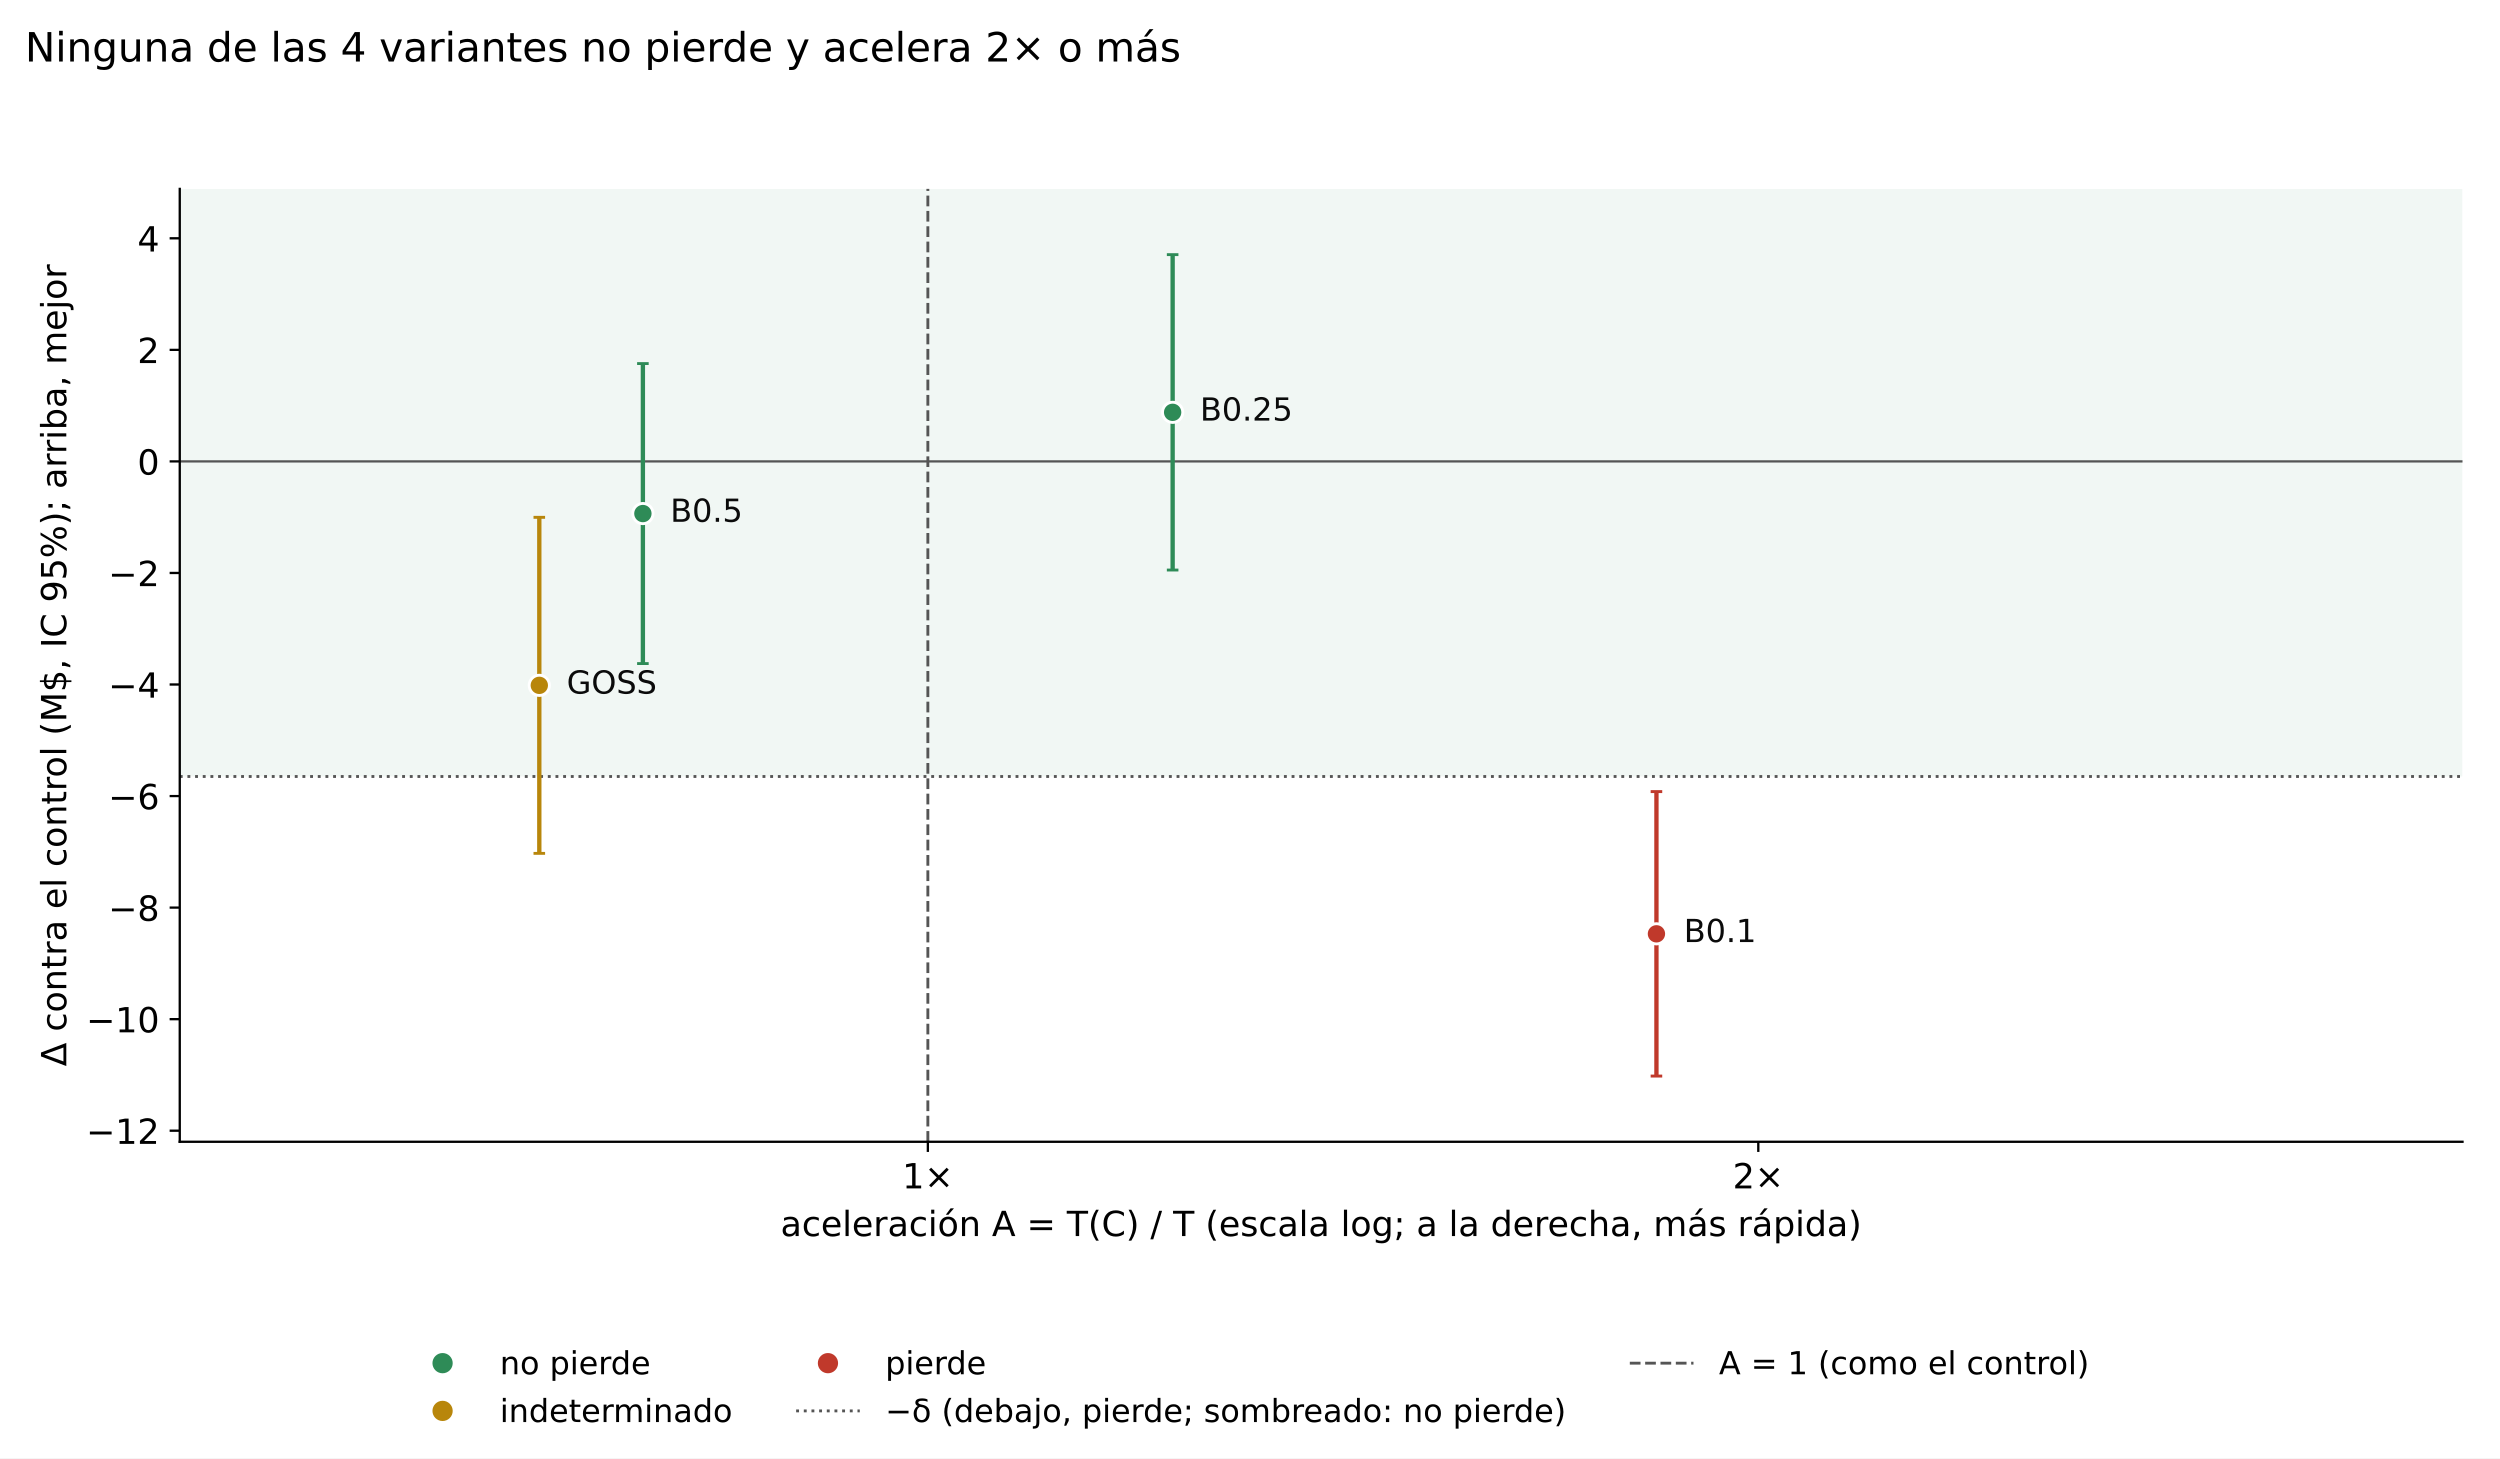
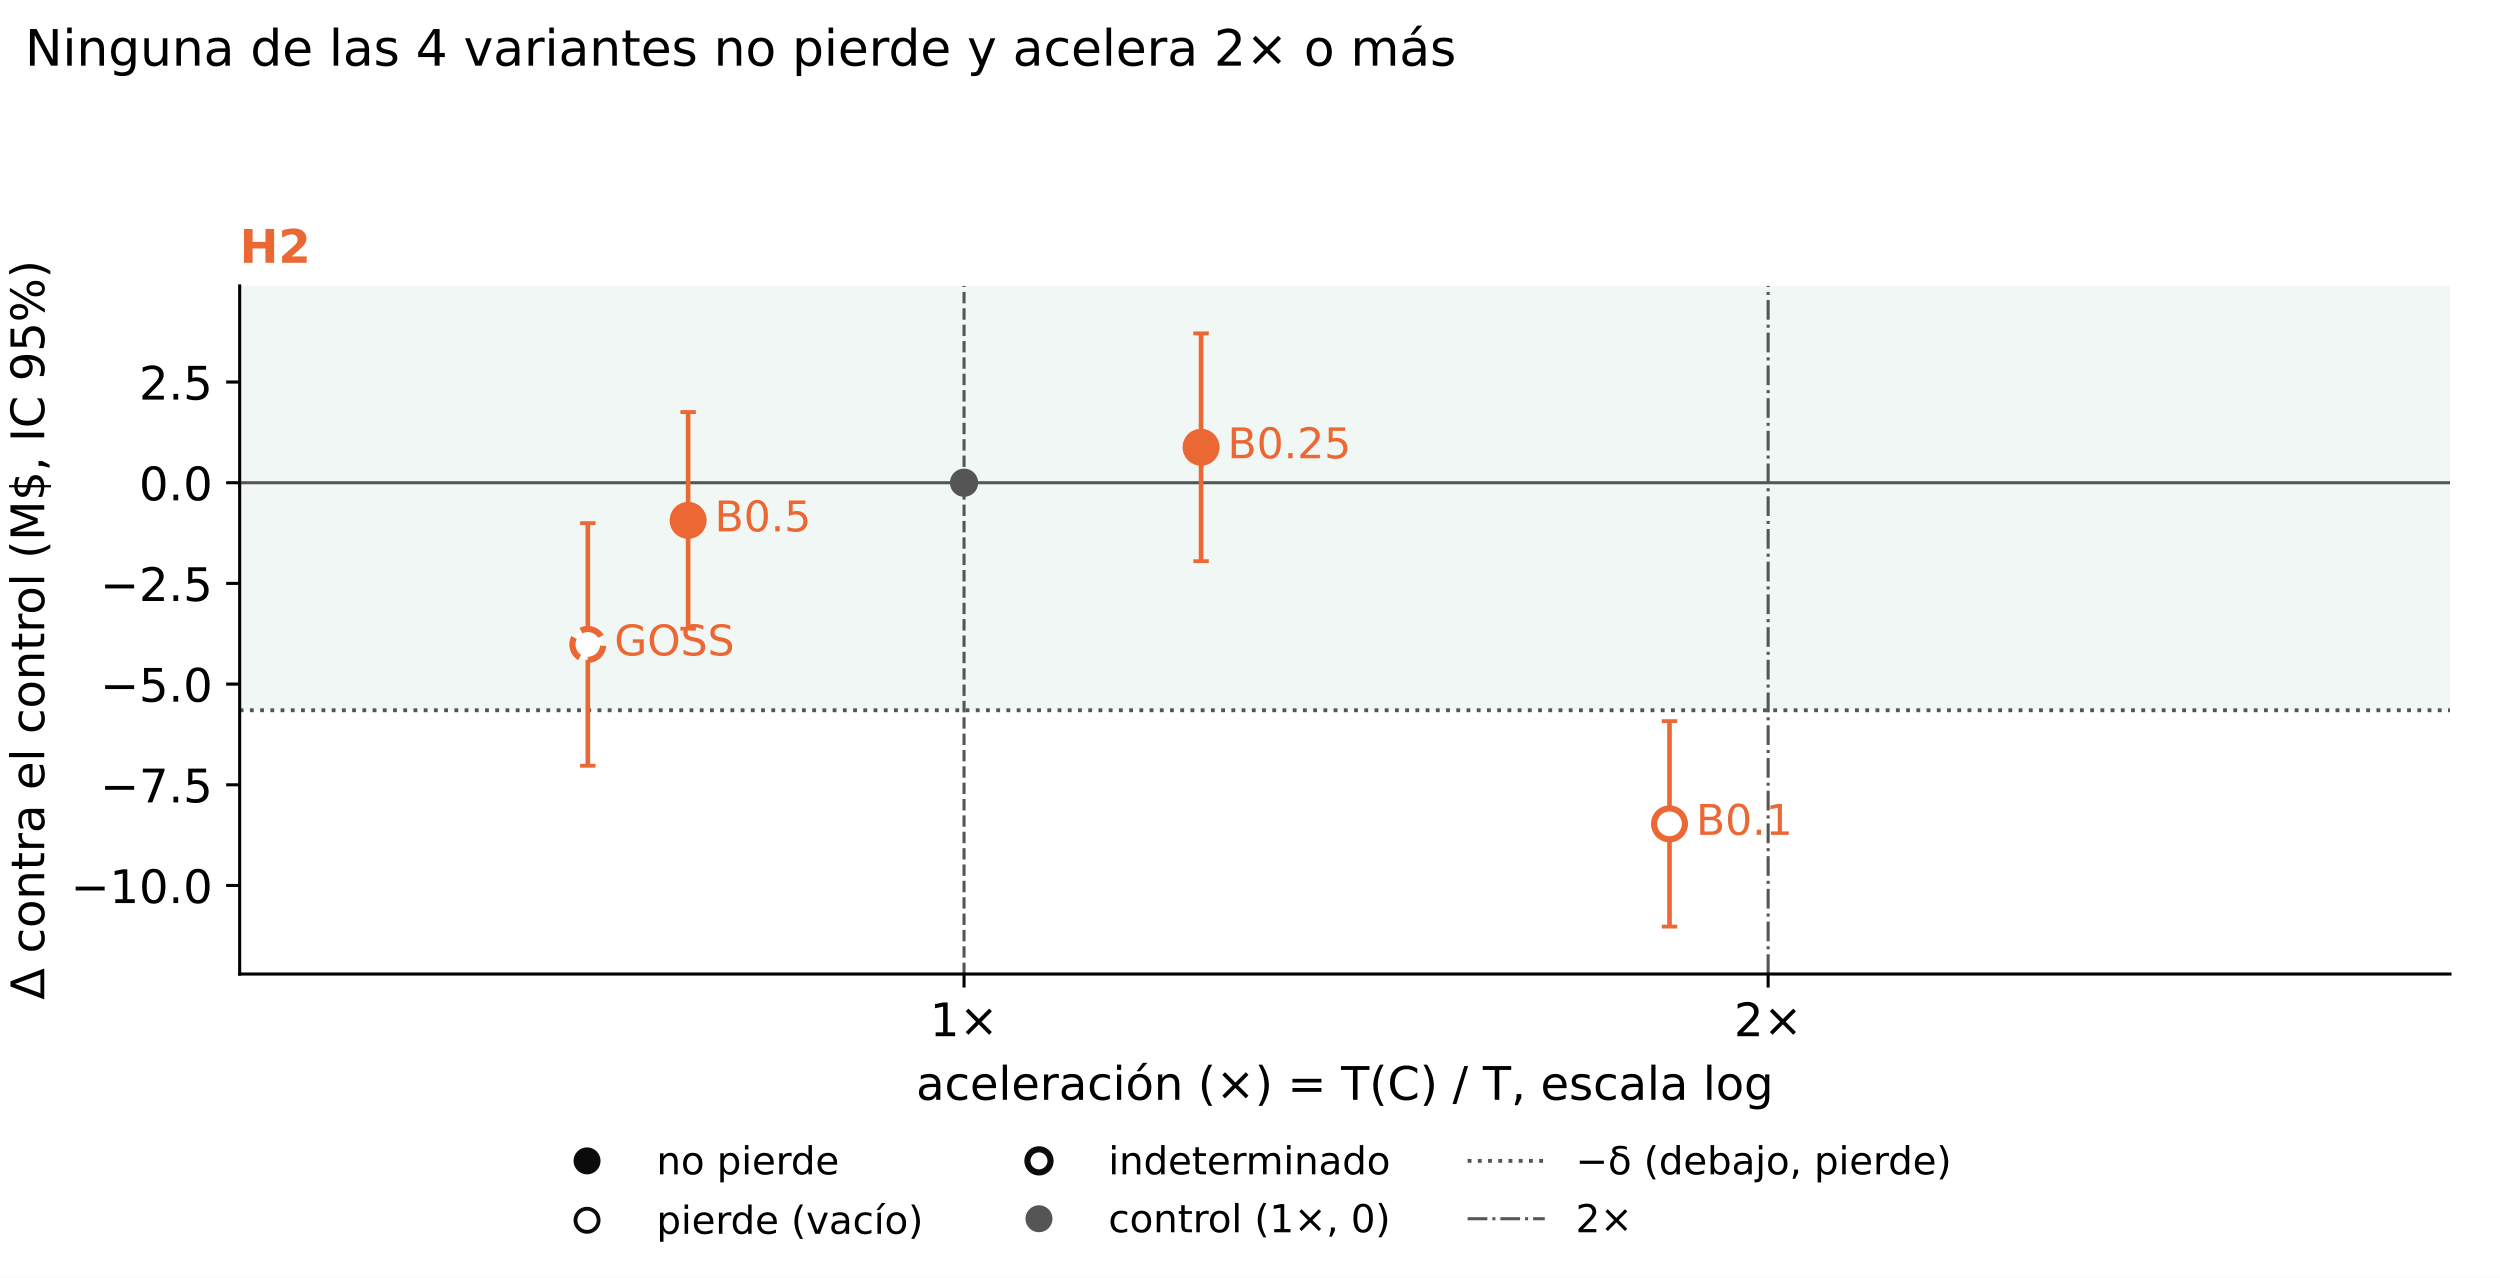
- <svg xmlns="http://www.w3.org/2000/svg" xmlns:xlink="http://www.w3.org/1999/xlink" width="864pt" height="504pt" viewBox="0 0 864 504" version="1.1">
+ <svg xmlns="http://www.w3.org/2000/svg" xmlns:xlink="http://www.w3.org/1999/xlink" width="648pt" height="331.2pt" viewBox="0 0 648 331.2" version="1.1">
  <defs>
    <style type="text/css">*{stroke-linejoin: round; stroke-linecap: butt}</style>
  </defs>
  <g id="figure_1">
    <g id="patch_1">
-       <path d="M 0 504  L 864 504  L 864 0  L 0 0  z " style="fill: #ffffff" />
+       <path d="M 0 331.2  L 648 331.2  L 648 0  L 0 0  z " style="fill: #ffffff" />
    </g>
    <g id="axes_1">
      <g id="patch_2">
-         <path d="M 62.123 394.597  L 851.04 394.597  L 851.04 65.283  L 62.123 65.283  z " style="fill: #ffffff" />
+         <path d="M 62.123 252.469  L 635.04 252.469  L 635.04 74.112  L 62.123 74.112  z " style="fill: #ffffff" />
      </g>
      <g id="patch_3">
-         <path d="M 62.123 268.364  L 851.04 268.364  L 851.04 65.283  L 62.123 65.283  z " clip-path="url(#p88b9d75d74)" style="fill: #2e8b57; opacity: 0.07" />
+         <path d="M 62.123 184.101  L 635.04 184.101  L 635.04 74.112  L 62.123 74.112  z " clip-path="url(#p1cb5c2d19a)" style="fill: #2e8b57; opacity: 0.07" />
      </g>
      <g id="matplotlib.axis_1">
        <g id="xtick_1">
          <g id="line2d_1">
            <defs>
              <path id="mc2c56ff025" d="M 0 0  L 0 3.5  " style="stroke: #000000; stroke-width: 0.8" />
            </defs>
            <g>
-               <use xlink:href="#mc2c56ff025" x="320.667" y="394.597" style="stroke: #000000; stroke-width: 0.8" />
+               <use xlink:href="#mc2c56ff025" x="249.879" y="252.469" style="stroke: #000000; stroke-width: 0.8" />
            </g>
          </g>
          <g id="text_1">
-             <text style="font-size: 12px; font-family: 'DejaVu Sans', 'Bitstream Vera Sans', 'Computer Modern Sans Serif', 'Lucida Grande', 'Verdana', 'Geneva', 'Lucid', 'Arial', 'Helvetica', 'Avant Garde', sans-serif; text-anchor: middle" x="320.667" y="410.714" transform="rotate(-0 320.6669 410.7144)">1×</text>
+             <text style="font-size: 12px; font-family: 'DejaVu Sans', 'Bitstream Vera Sans', 'Computer Modern Sans Serif', 'Lucida Grande', 'Verdana', 'Geneva', 'Lucid', 'Arial', 'Helvetica', 'Avant Garde', sans-serif; text-anchor: middle" x="249.879" y="268.586" transform="rotate(-0 249.8794 268.5864)">1×</text>
          </g>
        </g>
        <g id="xtick_2">
          <g id="line2d_2">
            <g>
-               <use xlink:href="#mc2c56ff025" x="607.666" y="394.597" style="stroke: #000000; stroke-width: 0.8" />
+               <use xlink:href="#mc2c56ff025" x="458.3" y="252.469" style="stroke: #000000; stroke-width: 0.8" />
            </g>
          </g>
          <g id="text_2">
-             <text style="font-size: 12px; font-family: 'DejaVu Sans', 'Bitstream Vera Sans', 'Computer Modern Sans Serif', 'Lucida Grande', 'Verdana', 'Geneva', 'Lucid', 'Arial', 'Helvetica', 'Avant Garde', sans-serif; text-anchor: middle" x="607.666" y="410.714" transform="rotate(-0 607.6658 410.7144)">2×</text>
+             <text style="font-size: 12px; font-family: 'DejaVu Sans', 'Bitstream Vera Sans', 'Computer Modern Sans Serif', 'Lucida Grande', 'Verdana', 'Geneva', 'Lucid', 'Arial', 'Helvetica', 'Avant Garde', sans-serif; text-anchor: middle" x="458.3" y="268.586" transform="rotate(-0 458.3 268.5864)">2×</text>
          </g>
        </g>
        <g id="text_3">
-           <text style="font-size: 12px; font-family: 'DejaVu Sans', 'Bitstream Vera Sans', 'Computer Modern Sans Serif', 'Lucida Grande', 'Verdana', 'Geneva', 'Lucid', 'Arial', 'Helvetica', 'Avant Garde', sans-serif; text-anchor: middle" x="456.581" y="427.195" transform="rotate(-0 456.5814 427.1953)">aceleración A = T(C) / T (escala log; a la derecha, más rápida)</text>
+           <text style="font-size: 12px; font-family: 'DejaVu Sans', 'Bitstream Vera Sans', 'Computer Modern Sans Serif', 'Lucida Grande', 'Verdana', 'Geneva', 'Lucid', 'Arial', 'Helvetica', 'Avant Garde', sans-serif; text-anchor: middle" x="348.581" y="285.067" transform="rotate(-0 348.5814 285.0673)">aceleración (×) = T(C) / T, escala log</text>
        </g>
      </g>
      <g id="matplotlib.axis_2">
        <g id="ytick_1">
          <g id="line2d_3">
            <defs>
              <path id="m306bc90975" d="M 0 0  L -3.5 0  " style="stroke: #000000; stroke-width: 0.8" />
            </defs>
            <g>
-               <use xlink:href="#m306bc90975" x="62.123" y="390.774" style="stroke: #000000; stroke-width: 0.8" />
+               <use xlink:href="#m306bc90975" x="62.123" y="229.519" style="stroke: #000000; stroke-width: 0.8" />
            </g>
          </g>
          <g id="text_4">
-             <text style="font-size: 12px; font-family: 'DejaVu Sans', 'Bitstream Vera Sans', 'Computer Modern Sans Serif', 'Lucida Grande', 'Verdana', 'Geneva', 'Lucid', 'Arial', 'Helvetica', 'Avant Garde', sans-serif; text-anchor: end" x="55.123" y="395.332" transform="rotate(-0 55.12281 395.3325)">−12</text>
+             <text style="font-size: 12px; font-family: 'DejaVu Sans', 'Bitstream Vera Sans', 'Computer Modern Sans Serif', 'Lucida Grande', 'Verdana', 'Geneva', 'Lucid', 'Arial', 'Helvetica', 'Avant Garde', sans-serif; text-anchor: end" x="55.123" y="234.077" transform="rotate(-0 55.12281 234.0774)">−10.0</text>
          </g>
        </g>
        <g id="ytick_2">
          <g id="line2d_4">
            <g>
-               <use xlink:href="#m306bc90975" x="62.123" y="352.222" style="stroke: #000000; stroke-width: 0.8" />
+               <use xlink:href="#m306bc90975" x="62.123" y="203.419" style="stroke: #000000; stroke-width: 0.8" />
            </g>
          </g>
          <g id="text_5">
-             <text style="font-size: 12px; font-family: 'DejaVu Sans', 'Bitstream Vera Sans', 'Computer Modern Sans Serif', 'Lucida Grande', 'Verdana', 'Geneva', 'Lucid', 'Arial', 'Helvetica', 'Avant Garde', sans-serif; text-anchor: end" x="55.123" y="356.781" transform="rotate(-0 55.12281 356.7807)">−10</text>
+             <text style="font-size: 12px; font-family: 'DejaVu Sans', 'Bitstream Vera Sans', 'Computer Modern Sans Serif', 'Lucida Grande', 'Verdana', 'Geneva', 'Lucid', 'Arial', 'Helvetica', 'Avant Garde', sans-serif; text-anchor: end" x="55.123" y="207.978" transform="rotate(-0 55.12281 207.9777)">−7.5</text>
          </g>
        </g>
        <g id="ytick_3">
          <g id="line2d_5">
            <g>
-               <use xlink:href="#m306bc90975" x="62.123" y="313.67" style="stroke: #000000; stroke-width: 0.8" />
+               <use xlink:href="#m306bc90975" x="62.123" y="177.319" style="stroke: #000000; stroke-width: 0.8" />
            </g>
          </g>
          <g id="text_6">
-             <text style="font-size: 12px; font-family: 'DejaVu Sans', 'Bitstream Vera Sans', 'Computer Modern Sans Serif', 'Lucida Grande', 'Verdana', 'Geneva', 'Lucid', 'Arial', 'Helvetica', 'Avant Garde', sans-serif; text-anchor: end" x="55.123" y="318.229" transform="rotate(-0 55.12281 318.2289)">−8</text>
+             <text style="font-size: 12px; font-family: 'DejaVu Sans', 'Bitstream Vera Sans', 'Computer Modern Sans Serif', 'Lucida Grande', 'Verdana', 'Geneva', 'Lucid', 'Arial', 'Helvetica', 'Avant Garde', sans-serif; text-anchor: end" x="55.123" y="181.878" transform="rotate(-0 55.12281 181.8781)">−5.0</text>
          </g>
        </g>
        <g id="ytick_4">
          <g id="line2d_6">
            <g>
-               <use xlink:href="#m306bc90975" x="62.123" y="275.119" style="stroke: #000000; stroke-width: 0.8" />
+               <use xlink:href="#m306bc90975" x="62.123" y="151.22" style="stroke: #000000; stroke-width: 0.8" />
            </g>
          </g>
          <g id="text_7">
-             <text style="font-size: 12px; font-family: 'DejaVu Sans', 'Bitstream Vera Sans', 'Computer Modern Sans Serif', 'Lucida Grande', 'Verdana', 'Geneva', 'Lucid', 'Arial', 'Helvetica', 'Avant Garde', sans-serif; text-anchor: end" x="55.123" y="279.677" transform="rotate(-0 55.12281 279.6771)">−6</text>
+             <text style="font-size: 12px; font-family: 'DejaVu Sans', 'Bitstream Vera Sans', 'Computer Modern Sans Serif', 'Lucida Grande', 'Verdana', 'Geneva', 'Lucid', 'Arial', 'Helvetica', 'Avant Garde', sans-serif; text-anchor: end" x="55.123" y="155.778" transform="rotate(-0 55.12281 155.7784)">−2.5</text>
          </g>
        </g>
        <g id="ytick_5">
          <g id="line2d_7">
            <g>
-               <use xlink:href="#m306bc90975" x="62.123" y="236.567" style="stroke: #000000; stroke-width: 0.8" />
+               <use xlink:href="#m306bc90975" x="62.123" y="125.12" style="stroke: #000000; stroke-width: 0.8" />
            </g>
          </g>
          <g id="text_8">
-             <text style="font-size: 12px; font-family: 'DejaVu Sans', 'Bitstream Vera Sans', 'Computer Modern Sans Serif', 'Lucida Grande', 'Verdana', 'Geneva', 'Lucid', 'Arial', 'Helvetica', 'Avant Garde', sans-serif; text-anchor: end" x="55.123" y="241.125" transform="rotate(-0 55.12281 241.1253)">−4</text>
+             <text style="font-size: 12px; font-family: 'DejaVu Sans', 'Bitstream Vera Sans', 'Computer Modern Sans Serif', 'Lucida Grande', 'Verdana', 'Geneva', 'Lucid', 'Arial', 'Helvetica', 'Avant Garde', sans-serif; text-anchor: end" x="55.123" y="129.679" transform="rotate(-0 55.12281 129.6788)">0.0</text>
          </g>
        </g>
        <g id="ytick_6">
          <g id="line2d_8">
            <g>
-               <use xlink:href="#m306bc90975" x="62.123" y="198.015" style="stroke: #000000; stroke-width: 0.8" />
+               <use xlink:href="#m306bc90975" x="62.123" y="99.021" style="stroke: #000000; stroke-width: 0.8" />
            </g>
          </g>
          <g id="text_9">
-             <text style="font-size: 12px; font-family: 'DejaVu Sans', 'Bitstream Vera Sans', 'Computer Modern Sans Serif', 'Lucida Grande', 'Verdana', 'Geneva', 'Lucid', 'Arial', 'Helvetica', 'Avant Garde', sans-serif; text-anchor: end" x="55.123" y="202.574" transform="rotate(-0 55.12281 202.5735)">−2</text>
-           </g>
-         </g>
-         <g id="ytick_7">
-           <g id="line2d_9">
-             <g>
-               <use xlink:href="#m306bc90975" x="62.123" y="159.463" style="stroke: #000000; stroke-width: 0.8" />
-             </g>
-           </g>
-           <g id="text_10">
-             <text style="font-size: 12px; font-family: 'DejaVu Sans', 'Bitstream Vera Sans', 'Computer Modern Sans Serif', 'Lucida Grande', 'Verdana', 'Geneva', 'Lucid', 'Arial', 'Helvetica', 'Avant Garde', sans-serif; text-anchor: end" x="55.123" y="164.022" transform="rotate(-0 55.12281 164.0218)">0</text>
-           </g>
-         </g>
-         <g id="ytick_8">
-           <g id="line2d_10">
-             <g>
-               <use xlink:href="#m306bc90975" x="62.123" y="120.911" style="stroke: #000000; stroke-width: 0.8" />
-             </g>
-           </g>
-           <g id="text_11">
-             <text style="font-size: 12px; font-family: 'DejaVu Sans', 'Bitstream Vera Sans', 'Computer Modern Sans Serif', 'Lucida Grande', 'Verdana', 'Geneva', 'Lucid', 'Arial', 'Helvetica', 'Avant Garde', sans-serif; text-anchor: end" x="55.123" y="125.47" transform="rotate(-0 55.12281 125.47)">2</text>
-           </g>
-         </g>
-         <g id="ytick_9">
-           <g id="line2d_11">
-             <g>
-               <use xlink:href="#m306bc90975" x="62.123" y="82.36" style="stroke: #000000; stroke-width: 0.8" />
-             </g>
-           </g>
-           <g id="text_12">
-             <text style="font-size: 12px; font-family: 'DejaVu Sans', 'Bitstream Vera Sans', 'Computer Modern Sans Serif', 'Lucida Grande', 'Verdana', 'Geneva', 'Lucid', 'Arial', 'Helvetica', 'Avant Garde', sans-serif; text-anchor: end" x="55.123" y="86.918" transform="rotate(-0 55.12281 86.91819)">4</text>
-           </g>
-         </g>
-         <g id="text_13">
-           <text style="font-size: 12px; font-family: 'DejaVu Sans', 'Bitstream Vera Sans', 'Computer Modern Sans Serif', 'Lucida Grande', 'Verdana', 'Geneva', 'Lucid', 'Arial', 'Helvetica', 'Avant Garde', sans-serif; text-anchor: middle" x="22.914" y="229.94" transform="rotate(-90 22.91437 229.9402)">Δ contra el control (M$, IC 95%); arriba, mejor</text>
-         </g>
+             <text style="font-size: 12px; font-family: 'DejaVu Sans', 'Bitstream Vera Sans', 'Computer Modern Sans Serif', 'Lucida Grande', 'Verdana', 'Geneva', 'Lucid', 'Arial', 'Helvetica', 'Avant Garde', sans-serif; text-anchor: end" x="55.123" y="103.579" transform="rotate(-0 55.12281 103.5792)">2.5</text>
+           </g>
+         </g>
+         <g id="text_10">
+           <text style="font-size: 12px; font-family: 'DejaVu Sans', 'Bitstream Vera Sans', 'Computer Modern Sans Serif', 'Lucida Grande', 'Verdana', 'Geneva', 'Lucid', 'Arial', 'Helvetica', 'Avant Garde', sans-serif; text-anchor: middle" x="11.466" y="163.291" transform="rotate(-90 11.46562 163.2907)">Δ contra el control (M$, IC 95%)</text>
+         </g>
+       </g>
+       <g id="line2d_9">
+         <path d="M 62.123 125.12  L 635.04 125.12  " clip-path="url(#p1cb5c2d19a)" style="fill: none; stroke: #555555; stroke-width: 0.8; stroke-linecap: square" />
+       </g>
+       <g id="line2d_10">
+         <path d="M 62.123 184.101  L 635.04 184.101  " clip-path="url(#p1cb5c2d19a)" style="fill: none; stroke-dasharray: 1,1.65; stroke-dashoffset: 0; stroke: #555555" />
+       </g>
+       <g id="line2d_11">
+         <path d="M 249.879 252.469  L 249.879 74.112  " clip-path="url(#p1cb5c2d19a)" style="fill: none; stroke-dasharray: 2.96,1.28; stroke-dashoffset: 0; stroke: #555555; stroke-width: 0.8" />
      </g>
      <g id="line2d_12">
-         <path d="M 62.123 159.463  L 851.04 159.463  " clip-path="url(#p88b9d75d74)" style="fill: none; stroke: #555555; stroke-width: 0.8; stroke-linecap: square" />
+         <path d="M 458.3 252.469  L 458.3 74.112  " clip-path="url(#p1cb5c2d19a)" style="fill: none; stroke-dasharray: 5.12,1.28,0.8,1.28; stroke-dashoffset: 0; stroke: #555555; stroke-width: 0.8" />
+       </g>
+       <g id="LineCollection_1">
+         <path d="M 432.737 240.169  L 432.737 186.923  " clip-path="url(#p1cb5c2d19a)" style="fill: none; stroke: #eb6834; stroke-width: 1.2" />
      </g>
      <g id="line2d_13">
-         <path d="M 62.123 268.364  L 851.04 268.364  " clip-path="url(#p88b9d75d74)" style="fill: none; stroke-dasharray: 1,1.65; stroke-dashoffset: 0; stroke: #555555" />
+         <defs>
+           <path id="mdf15de24ac" d="M 2 0  L -2 -0  " style="stroke: #eb6834" />
+         </defs>
+         <g clip-path="url(#p1cb5c2d19a)">
+           <use xlink:href="#mdf15de24ac" x="432.737" y="240.169" style="fill: #eb6834; stroke: #eb6834" />
+         </g>
      </g>
      <g id="line2d_14">
-         <path d="M 320.667 394.597  L 320.667 65.283  " clip-path="url(#p88b9d75d74)" style="fill: none; stroke-dasharray: 3.7,1.6; stroke-dashoffset: 0; stroke: #555555" />
+         <g clip-path="url(#p1cb5c2d19a)">
+           <use xlink:href="#mdf15de24ac" x="432.737" y="186.923" style="fill: #eb6834; stroke: #eb6834" />
+         </g>
+       </g>
+       <g id="LineCollection_2">
+         <path d="M 311.314 145.454  L 311.314 86.413  " clip-path="url(#p1cb5c2d19a)" style="fill: none; stroke: #eb6834; stroke-width: 1.2" />
+       </g>
+       <g id="line2d_15">
+         <g clip-path="url(#p1cb5c2d19a)">
+           <use xlink:href="#mdf15de24ac" x="311.314" y="145.454" style="fill: #eb6834; stroke: #eb6834" />
+         </g>
+       </g>
+       <g id="line2d_16">
+         <g clip-path="url(#p1cb5c2d19a)">
+           <use xlink:href="#mdf15de24ac" x="311.314" y="86.413" style="fill: #eb6834; stroke: #eb6834" />
+         </g>
+       </g>
+       <g id="LineCollection_3">
+         <path d="M 178.359 162.959  L 178.359 106.804  " clip-path="url(#p1cb5c2d19a)" style="fill: none; stroke: #eb6834; stroke-width: 1.2" />
+       </g>
+       <g id="line2d_17">
+         <g clip-path="url(#p1cb5c2d19a)">
+           <use xlink:href="#mdf15de24ac" x="178.359" y="162.959" style="fill: #eb6834; stroke: #eb6834" />
+         </g>
+       </g>
+       <g id="line2d_18">
+         <g clip-path="url(#p1cb5c2d19a)">
+           <use xlink:href="#mdf15de24ac" x="178.359" y="106.804" style="fill: #eb6834; stroke: #eb6834" />
+         </g>
+       </g>
+       <g id="LineCollection_4">
+         <path d="M 152.36 198.485  L 152.36 135.587  " clip-path="url(#p1cb5c2d19a)" style="fill: none; stroke: #eb6834; stroke-width: 1.2" />
+       </g>
+       <g id="line2d_19">
+         <g clip-path="url(#p1cb5c2d19a)">
+           <use xlink:href="#mdf15de24ac" x="152.36" y="198.485" style="fill: #eb6834; stroke: #eb6834" />
+         </g>
+       </g>
+       <g id="line2d_20">
+         <g clip-path="url(#p1cb5c2d19a)">
+           <use xlink:href="#mdf15de24ac" x="152.36" y="135.587" style="fill: #eb6834; stroke: #eb6834" />
+         </g>
      </g>
      <g id="patch_4">
-         <path d="M 62.123 394.597  L 62.123 65.283  " style="fill: none; stroke: #000000; stroke-width: 0.8; stroke-linejoin: miter; stroke-linecap: square" />
+         <path d="M 62.123 252.469  L 62.123 74.112  " style="fill: none; stroke: #000000; stroke-width: 0.8; stroke-linejoin: miter; stroke-linecap: square" />
      </g>
      <g id="patch_5">
-         <path d="M 62.123 394.597  L 851.04 394.597  " style="fill: none; stroke: #000000; stroke-width: 0.8; stroke-linejoin: miter; stroke-linecap: square" />
-       </g>
-       <g id="LineCollection_1">
-         <path d="M 572.465 371.886  L 572.465 273.574  " clip-path="url(#p88b9d75d74)" style="fill: none; stroke: #c0392b; stroke-width: 1.5" />
-       </g>
-       <g id="line2d_15">
-         <defs>
-           <path id="m8e145a6fdb" d="M 2 0  L -2 -0  " style="stroke: #c0392b" />
-         </defs>
-         <g clip-path="url(#p88b9d75d74)">
-           <use xlink:href="#m8e145a6fdb" x="572.465" y="371.886" style="fill: #c0392b; stroke: #c0392b" />
-         </g>
-       </g>
-       <g id="line2d_16">
-         <g clip-path="url(#p88b9d75d74)">
-           <use xlink:href="#m8e145a6fdb" x="572.465" y="273.574" style="fill: #c0392b; stroke: #c0392b" />
-         </g>
-       </g>
-       <g id="LineCollection_2">
-         <path d="M 405.263 197.006  L 405.263 87.995  " clip-path="url(#p88b9d75d74)" style="fill: none; stroke: #2e8b57; stroke-width: 1.5" />
-       </g>
-       <g id="line2d_17">
-         <defs>
-           <path id="m7a368709bd" d="M 2 0  L -2 -0  " style="stroke: #2e8b57" />
-         </defs>
-         <g clip-path="url(#p88b9d75d74)">
-           <use xlink:href="#m7a368709bd" x="405.263" y="197.006" style="fill: #2e8b57; stroke: #2e8b57" />
-         </g>
-       </g>
-       <g id="line2d_18">
-         <g clip-path="url(#p88b9d75d74)">
-           <use xlink:href="#m7a368709bd" x="405.263" y="87.995" style="fill: #2e8b57; stroke: #2e8b57" />
-         </g>
-       </g>
-       <g id="LineCollection_3">
-         <path d="M 222.182 229.329  L 222.182 125.644  " clip-path="url(#p88b9d75d74)" style="fill: none; stroke: #2e8b57; stroke-width: 1.5" />
-       </g>
-       <g id="line2d_19">
-         <g clip-path="url(#p88b9d75d74)">
-           <use xlink:href="#m7a368709bd" x="222.182" y="229.329" style="fill: #2e8b57; stroke: #2e8b57" />
-         </g>
-       </g>
-       <g id="line2d_20">
-         <g clip-path="url(#p88b9d75d74)">
-           <use xlink:href="#m7a368709bd" x="222.182" y="125.644" style="fill: #2e8b57; stroke: #2e8b57" />
-         </g>
-       </g>
-       <g id="LineCollection_4">
-         <path d="M 186.382 294.923  L 186.382 178.789  " clip-path="url(#p88b9d75d74)" style="fill: none; stroke: #b8860b; stroke-width: 1.5" />
-       </g>
-       <g id="line2d_21">
-         <defs>
-           <path id="mc266c932a7" d="M 2 0  L -2 -0  " style="stroke: #b8860b" />
-         </defs>
-         <g clip-path="url(#p88b9d75d74)">
-           <use xlink:href="#mc266c932a7" x="186.382" y="294.923" style="fill: #b8860b; stroke: #b8860b" />
-         </g>
-       </g>
-       <g id="line2d_22">
-         <g clip-path="url(#p88b9d75d74)">
-           <use xlink:href="#mc266c932a7" x="186.382" y="178.789" style="fill: #b8860b; stroke: #b8860b" />
-         </g>
+         <path d="M 62.123 252.469  L 635.04 252.469  " style="fill: none; stroke: #000000; stroke-width: 0.8; stroke-linejoin: miter; stroke-linecap: square" />
+       </g>
+       <g id="PathCollection_1">
+         <defs>
+           <path id="m2eedf08819" d="M 0 3.162  C 0.839 3.162 1.643 2.829 2.236 2.236  C 2.829 1.643 3.162 0.839 3.162 0  C 3.162 -0.839 2.829 -1.643 2.236 -2.236  C 1.643 -2.829 0.839 -3.162 0 -3.162  C -0.839 -3.162 -1.643 -2.829 -2.236 -2.236  C -2.829 -1.643 -3.162 -0.839 -3.162 0  C -3.162 0.839 -2.829 1.643 -2.236 2.236  C -1.643 2.829 -0.839 3.162 0 3.162  z " style="stroke: #555555" />
+         </defs>
+         <g clip-path="url(#p1cb5c2d19a)">
+           <use xlink:href="#m2eedf08819" x="249.879" y="125.12" style="fill: #555555; stroke: #555555" />
+         </g>
+       </g>
+       <g id="PathCollection_2">
+         <defs>
+           <path id="m6da2d9c48b" d="M 0 4  C 1.061 4 2.078 3.579 2.828 2.828  C 3.579 2.078 4 1.061 4 0  C 4 -1.061 3.579 -2.078 2.828 -2.828  C 2.078 -3.579 1.061 -4 0 -4  C -1.061 -4 -2.078 -3.579 -2.828 -2.828  C -3.579 -2.078 -4 -1.061 -4 0  C -4 1.061 -3.579 2.078 -2.828 2.828  C -2.078 3.579 -1.061 4 0 4  z " style="stroke: #eb6834; stroke-width: 1.6" />
+         </defs>
+         <g clip-path="url(#p1cb5c2d19a)">
+           <use xlink:href="#m6da2d9c48b" x="432.737" y="213.546" style="fill: #ffffff; stroke: #eb6834; stroke-width: 1.6" />
+         </g>
+       </g>
+       <g id="PathCollection_3">
+         <defs>
+           <path id="mf4ef28741a" d="M 0 4  C 1.061 4 2.078 3.579 2.828 2.828  C 3.579 2.078 4 1.061 4 0  C 4 -1.061 3.579 -2.078 2.828 -2.828  C 2.078 -3.579 1.061 -4 0 -4  C -1.061 -4 -2.078 -3.579 -2.828 -2.828  C -3.579 -2.078 -4 -1.061 -4 0  C -4 1.061 -3.579 2.078 -2.828 2.828  C -2.078 3.579 -1.061 4 0 4  z " style="stroke: #eb6834; stroke-width: 1.6" />
+         </defs>
+         <g clip-path="url(#p1cb5c2d19a)">
+           <use xlink:href="#mf4ef28741a" x="311.314" y="115.933" style="fill: #eb6834; stroke: #eb6834; stroke-width: 1.6" />
+         </g>
+       </g>
+       <g id="PathCollection_4">
+         <g clip-path="url(#p1cb5c2d19a)">
+           <use xlink:href="#mf4ef28741a" x="178.359" y="134.881" style="fill: #eb6834; stroke: #eb6834; stroke-width: 1.6" />
+         </g>
+       </g>
+       <g id="PathCollection_5">
+         <path d="M 152.36 171.036  C 153.421 171.036 154.439 170.615 155.189 169.865  C 155.939 169.115 156.36 168.097 156.36 167.036  C 156.36 165.975 155.939 164.958 155.189 164.208  C 154.439 163.458 153.421 163.036 152.36 163.036  C 151.3 163.036 150.282 163.458 149.532 164.208  C 148.782 164.958 148.36 165.975 148.36 167.036  C 148.36 168.097 148.782 169.115 149.532 169.865  C 150.282 170.615 151.3 171.036 152.36 171.036  z " clip-path="url(#p1cb5c2d19a)" style="fill: #ffffff; stroke-dasharray: 5.92,2.56; stroke-dashoffset: 0; stroke: #eb6834; stroke-width: 1.6" />
+       </g>
+       <g id="text_11">
+         <text style="font-size: 11px; font-family: 'DejaVu Sans', 'Bitstream Vera Sans', 'Computer Modern Sans Serif', 'Lucida Grande', 'Verdana', 'Geneva', 'Lucid', 'Arial', 'Helvetica', 'Avant Garde', sans-serif; text-anchor: start; fill: #eb6834" x="439.612" y="216.403" transform="rotate(-0 439.6121 216.4032)">B0.1</text>
+       </g>
+       <g id="text_12">
+         <text style="font-size: 11px; font-family: 'DejaVu Sans', 'Bitstream Vera Sans', 'Computer Modern Sans Serif', 'Lucida Grande', 'Verdana', 'Geneva', 'Lucid', 'Arial', 'Helvetica', 'Avant Garde', sans-serif; text-anchor: start; fill: #eb6834" x="318.189" y="118.791" transform="rotate(-0 318.1887 118.7906)">B0.25</text>
+       </g>
+       <g id="text_13">
+         <text style="font-size: 11px; font-family: 'DejaVu Sans', 'Bitstream Vera Sans', 'Computer Modern Sans Serif', 'Lucida Grande', 'Verdana', 'Geneva', 'Lucid', 'Arial', 'Helvetica', 'Avant Garde', sans-serif; text-anchor: start; fill: #eb6834" x="185.234" y="137.739" transform="rotate(-0 185.234 137.7389)">B0.5</text>
      </g>
      <g id="text_14">
-         <text style="font-size: 11px; font-family: 'DejaVu Sans', 'Bitstream Vera Sans', 'Computer Modern Sans Serif', 'Lucida Grande', 'Verdana', 'Geneva', 'Lucid', 'Arial', 'Helvetica', 'Avant Garde', sans-serif; text-anchor: start; fill: #0b0b0b" x="581.932" y="325.587" transform="rotate(-0 581.9323 325.5874)">B0.1</text>
+         <text style="font-size: 11px; font-family: 'DejaVu Sans', 'Bitstream Vera Sans', 'Computer Modern Sans Serif', 'Lucida Grande', 'Verdana', 'Geneva', 'Lucid', 'Arial', 'Helvetica', 'Avant Garde', sans-serif; text-anchor: start; fill: #eb6834" x="159.235" y="169.894" transform="rotate(-0 159.2355 169.8937)">GOSS</text>
      </g>
      <g id="text_15">
-         <text style="font-size: 11px; font-family: 'DejaVu Sans', 'Bitstream Vera Sans', 'Computer Modern Sans Serif', 'Lucida Grande', 'Verdana', 'Geneva', 'Lucid', 'Arial', 'Helvetica', 'Avant Garde', sans-serif; text-anchor: start; fill: #0b0b0b" x="414.73" y="145.358" transform="rotate(-0 414.7301 145.3578)">B0.25</text>
-       </g>
-       <g id="text_16">
-         <text style="font-size: 11px; font-family: 'DejaVu Sans', 'Bitstream Vera Sans', 'Computer Modern Sans Serif', 'Lucida Grande', 'Verdana', 'Geneva', 'Lucid', 'Arial', 'Helvetica', 'Avant Garde', sans-serif; text-anchor: start; fill: #0b0b0b" x="231.649" y="180.344" transform="rotate(-0 231.6491 180.3435)">B0.5</text>
-       </g>
-       <g id="text_17">
-         <text style="font-size: 11px; font-family: 'DejaVu Sans', 'Bitstream Vera Sans', 'Computer Modern Sans Serif', 'Lucida Grande', 'Verdana', 'Geneva', 'Lucid', 'Arial', 'Helvetica', 'Avant Garde', sans-serif; text-anchor: start; fill: #0b0b0b" x="195.849" y="239.713" transform="rotate(-0 195.8487 239.7133)">GOSS</text>
-       </g>
-       <g id="line2d_23">
-         <defs>
-           <path id="m352bb2ca74" d="M 0 3.5  C 0.928 3.5 1.819 3.131 2.475 2.475  C 3.131 1.819 3.5 0.928 3.5 0  C 3.5 -0.928 3.131 -1.819 2.475 -2.475  C 1.819 -3.131 0.928 -3.5 0 -3.5  C -0.928 -3.5 -1.819 -3.131 -2.475 -2.475  C -3.131 -1.819 -3.5 -0.928 -3.5 0  C -3.5 0.928 -3.131 1.819 -2.475 2.475  C -1.819 3.131 -0.928 3.5 0 3.5  z " style="stroke: #ffffff" />
-         </defs>
-         <g clip-path="url(#p88b9d75d74)">
-           <use xlink:href="#m352bb2ca74" x="572.465" y="322.73" style="fill: #c0392b; stroke: #ffffff" />
-         </g>
-       </g>
-       <g id="line2d_24">
-         <defs>
-           <path id="mdc1c503150" d="M 0 3.5  C 0.928 3.5 1.819 3.131 2.475 2.475  C 3.131 1.819 3.5 0.928 3.5 0  C 3.5 -0.928 3.131 -1.819 2.475 -2.475  C 1.819 -3.131 0.928 -3.5 0 -3.5  C -0.928 -3.5 -1.819 -3.131 -2.475 -2.475  C -3.131 -1.819 -3.5 -0.928 -3.5 0  C -3.5 0.928 -3.131 1.819 -2.475 2.475  C -1.819 3.131 -0.928 3.5 0 3.5  z " style="stroke: #ffffff" />
-         </defs>
-         <g clip-path="url(#p88b9d75d74)">
-           <use xlink:href="#mdc1c503150" x="405.263" y="142.5" style="fill: #2e8b57; stroke: #ffffff" />
-         </g>
-       </g>
-       <g id="line2d_25">
-         <g clip-path="url(#p88b9d75d74)">
-           <use xlink:href="#mdc1c503150" x="222.182" y="177.486" style="fill: #2e8b57; stroke: #ffffff" />
-         </g>
-       </g>
-       <g id="line2d_26">
-         <defs>
-           <path id="mf62ea5d692" d="M 0 3.5  C 0.928 3.5 1.819 3.131 2.475 2.475  C 3.131 1.819 3.5 0.928 3.5 0  C 3.5 -0.928 3.131 -1.819 2.475 -2.475  C 1.819 -3.131 0.928 -3.5 0 -3.5  C -0.928 -3.5 -1.819 -3.131 -2.475 -2.475  C -3.131 -1.819 -3.5 -0.928 -3.5 0  C -3.5 0.928 -3.131 1.819 -2.475 2.475  C -1.819 3.131 -0.928 3.5 0 3.5  z " style="stroke: #ffffff" />
-         </defs>
-         <g clip-path="url(#p88b9d75d74)">
-           <use xlink:href="#mf62ea5d692" x="186.382" y="236.856" style="fill: #b8860b; stroke: #ffffff" />
-         </g>
+         <text style="font-weight: 700; font-size: 12px; font-family: 'DejaVu Sans', 'Bitstream Vera Sans', 'Computer Modern Sans Serif', 'Lucida Grande', 'Verdana', 'Geneva', 'Lucid', 'Arial', 'Helvetica', 'Avant Garde', sans-serif; text-anchor: start; fill: #eb6834" x="62.123" y="68.112" transform="rotate(-0 62.12281 68.11223)">H2</text>
      </g>
    </g>
-     <g id="text_18">
-       <text style="font-size: 14px; font-family: 'DejaVu Sans', 'Bitstream Vera Sans', 'Computer Modern Sans Serif', 'Lucida Grande', 'Verdana', 'Geneva', 'Lucid', 'Arial', 'Helvetica', 'Avant Garde', sans-serif; text-anchor: start" x="8.64" y="21.278" transform="rotate(-0 8.64 21.27781)">Ninguna de las 4 variantes no pierde y acelera 2× o más</text>
+     <g id="text_16">
+       <text style="font-size: 13px; font-family: 'DejaVu Sans', 'Bitstream Vera Sans', 'Computer Modern Sans Serif', 'Lucida Grande', 'Verdana', 'Geneva', 'Lucid', 'Arial', 'Helvetica', 'Avant Garde', sans-serif; text-anchor: start" x="6.48" y="17.022" transform="rotate(-0 6.48 17.02197)">Ninguna de las 4 variantes no pierde y acelera 2× o más</text>
    </g>
    <g id="legend_1">
-       <g id="line2d_27">
-         <defs>
-           <path id="m682575d9b2" d="M 0 3  C 0.796 3 1.559 2.684 2.121 2.121  C 2.684 1.559 3 0.796 3 0  C 3 -0.796 2.684 -1.559 2.121 -2.121  C 1.559 -2.684 0.796 -3 0 -3  C -0.796 -3 -1.559 -2.684 -2.121 -2.121  C -2.684 -1.559 -3 -0.796 -3 0  C -3 0.796 -2.684 1.559 -2.121 2.121  C -1.559 2.684 -0.796 3 0 3  z " style="stroke: #2e8b57" />
+       <g id="line2d_21">
+         <defs>
+           <path id="md4cddb9764" d="M 0 3  C 0.796 3 1.559 2.684 2.121 2.121  C 2.684 1.559 3 0.796 3 0  C 3 -0.796 2.684 -1.559 2.121 -2.121  C 1.559 -2.684 0.796 -3 0 -3  C -0.796 -3 -1.559 -2.684 -2.121 -2.121  C -2.684 -1.559 -3 -0.796 -3 0  C -3 0.796 -2.684 1.559 -2.121 2.121  C -1.559 2.684 -0.796 3 0 3  z " style="stroke: #0b0b0b" />
        </defs>
        <g>
-           <use xlink:href="#m682575d9b2" x="152.955" y="471.107" style="fill: #2e8b57; stroke: #2e8b57" />
+           <use xlink:href="#md4cddb9764" x="152.163" y="300.897" style="fill: #0b0b0b; stroke: #0b0b0b" />
+         </g>
+       </g>
+       <g id="text_17">
+         <text style="font-size: 10px; font-family: 'DejaVu Sans', 'Bitstream Vera Sans', 'Computer Modern Sans Serif', 'Lucida Grande', 'Verdana', 'Geneva', 'Lucid', 'Arial', 'Helvetica', 'Avant Garde', sans-serif; text-anchor: start" x="170.163" y="304.397" transform="rotate(-0 170.1633 304.3969)">no pierde</text>
+       </g>
+       <g id="line2d_22">
+         <defs>
+           <path id="mfa3c352f89" d="M 0 3  C 0.796 3 1.559 2.684 2.121 2.121  C 2.684 1.559 3 0.796 3 0  C 3 -0.796 2.684 -1.559 2.121 -2.121  C 1.559 -2.684 0.796 -3 0 -3  C -0.796 -3 -1.559 -2.684 -2.121 -2.121  C -2.684 -1.559 -3 -0.796 -3 0  C -3 0.796 -2.684 1.559 -2.121 2.121  C -1.559 2.684 -0.796 3 0 3  z " style="stroke: #0b0b0b" />
+         </defs>
+         <g>
+           <use xlink:href="#mfa3c352f89" x="152.163" y="316.298" style="fill: #ffffff; stroke: #0b0b0b" />
+         </g>
+       </g>
+       <g id="text_18">
+         <text style="font-size: 10px; font-family: 'DejaVu Sans', 'Bitstream Vera Sans', 'Computer Modern Sans Serif', 'Lucida Grande', 'Verdana', 'Geneva', 'Lucid', 'Arial', 'Helvetica', 'Avant Garde', sans-serif; text-anchor: start" x="170.163" y="319.798" transform="rotate(-0 170.1633 319.7977)">pierde (vacío)</text>
+       </g>
+       <g id="line2d_23">
+         <defs>
+           <path id="m0360d71a9d" d="M 0 3  C 0.796 3 1.559 2.684 2.121 2.121  C 2.684 1.559 3 0.796 3 0  C 3 -0.796 2.684 -1.559 2.121 -2.121  C 1.559 -2.684 0.796 -3 0 -3  C -0.796 -3 -1.559 -2.684 -2.121 -2.121  C -2.684 -1.559 -3 -0.796 -3 0  C -3 0.796 -2.684 1.559 -2.121 2.121  C -1.559 2.684 -0.796 3 0 3  z " style="stroke: #0b0b0b; stroke-width: 1.6" />
+         </defs>
+         <g>
+           <use xlink:href="#m0360d71a9d" x="269.304" y="300.897" style="fill: #ffffff; stroke: #0b0b0b; stroke-width: 1.6" />
        </g>
      </g>
      <g id="text_19">
-         <text style="font-size: 11px; font-family: 'DejaVu Sans', 'Bitstream Vera Sans', 'Computer Modern Sans Serif', 'Lucida Grande', 'Verdana', 'Geneva', 'Lucid', 'Arial', 'Helvetica', 'Avant Garde', sans-serif; text-anchor: start" x="172.755" y="474.957" transform="rotate(-0 172.7549 474.9566)">no pierde</text>
-       </g>
-       <g id="line2d_28">
-         <defs>
-           <path id="mabde4421b0" d="M 0 3  C 0.796 3 1.559 2.684 2.121 2.121  C 2.684 1.559 3 0.796 3 0  C 3 -0.796 2.684 -1.559 2.121 -2.121  C 1.559 -2.684 0.796 -3 0 -3  C -0.796 -3 -1.559 -2.684 -2.121 -2.121  C -2.684 -1.559 -3 -0.796 -3 0  C -3 0.796 -2.684 1.559 -2.121 2.121  C -1.559 2.684 -0.796 3 0 3  z " style="stroke: #b8860b" />
+         <text style="font-size: 10px; font-family: 'DejaVu Sans', 'Bitstream Vera Sans', 'Computer Modern Sans Serif', 'Lucida Grande', 'Verdana', 'Geneva', 'Lucid', 'Arial', 'Helvetica', 'Avant Garde', sans-serif; text-anchor: start" x="287.304" y="304.397" transform="rotate(-0 287.3039 304.3969)">indeterminado</text>
+       </g>
+       <g id="line2d_24">
+         <defs>
+           <path id="m25f2348f57" d="M 0 3  C 0.796 3 1.559 2.684 2.121 2.121  C 2.684 1.559 3 0.796 3 0  C 3 -0.796 2.684 -1.559 2.121 -2.121  C 1.559 -2.684 0.796 -3 0 -3  C -0.796 -3 -1.559 -2.684 -2.121 -2.121  C -2.684 -1.559 -3 -0.796 -3 0  C -3 0.796 -2.684 1.559 -2.121 2.121  C -1.559 2.684 -0.796 3 0 3  z " style="stroke: #555555" />
        </defs>
        <g>
-           <use xlink:href="#mabde4421b0" x="152.955" y="487.607" style="fill: #b8860b; stroke: #b8860b" />
+           <use xlink:href="#m25f2348f57" x="269.304" y="315.898" style="fill: #555555; stroke: #555555" />
        </g>
      </g>
      <g id="text_20">
-         <text style="font-size: 11px; font-family: 'DejaVu Sans', 'Bitstream Vera Sans', 'Computer Modern Sans Serif', 'Lucida Grande', 'Verdana', 'Geneva', 'Lucid', 'Arial', 'Helvetica', 'Avant Garde', sans-serif; text-anchor: start" x="172.755" y="491.457" transform="rotate(-0 172.7549 491.4574)">indeterminado</text>
-       </g>
-       <g id="line2d_29">
-         <defs>
-           <path id="m8cb112700a" d="M 0 3  C 0.796 3 1.559 2.684 2.121 2.121  C 2.684 1.559 3 0.796 3 0  C 3 -0.796 2.684 -1.559 2.121 -2.121  C 1.559 -2.684 0.796 -3 0 -3  C -0.796 -3 -1.559 -2.684 -2.121 -2.121  C -2.684 -1.559 -3 -0.796 -3 0  C -3 0.796 -2.684 1.559 -2.121 2.121  C -1.559 2.684 -0.796 3 0 3  z " style="stroke: #c0392b" />
-         </defs>
-         <g>
-           <use xlink:href="#m8cb112700a" x="286.141" y="471.107" style="fill: #c0392b; stroke: #c0392b" />
-         </g>
+         <text style="font-size: 10px; font-family: 'DejaVu Sans', 'Bitstream Vera Sans', 'Computer Modern Sans Serif', 'Lucida Grande', 'Verdana', 'Geneva', 'Lucid', 'Arial', 'Helvetica', 'Avant Garde', sans-serif; text-anchor: start" x="287.304" y="319.398" transform="rotate(-0 287.3039 319.3977)">control (1×, 0)</text>
+       </g>
+       <g id="line2d_25">
+         <path d="M 380.409 300.897  L 390.409 300.897  L 400.409 300.897  " style="fill: none; stroke-dasharray: 1,1.65; stroke-dashoffset: 0; stroke: #555555" />
      </g>
      <g id="text_21">
-         <text style="font-size: 11px; font-family: 'DejaVu Sans', 'Bitstream Vera Sans', 'Computer Modern Sans Serif', 'Lucida Grande', 'Verdana', 'Geneva', 'Lucid', 'Arial', 'Helvetica', 'Avant Garde', sans-serif; text-anchor: start" x="305.941" y="474.957" transform="rotate(-0 305.9409 474.9566)">pierde</text>
-       </g>
-       <g id="line2d_30">
-         <path d="M 275.141 487.607  L 286.141 487.607  L 297.141 487.607  " style="fill: none; stroke-dasharray: 1,1.65; stroke-dashoffset: 0; stroke: #555555" />
+         <text style="font-size: 10px; font-family: 'DejaVu Sans', 'Bitstream Vera Sans', 'Computer Modern Sans Serif', 'Lucida Grande', 'Verdana', 'Geneva', 'Lucid', 'Arial', 'Helvetica', 'Avant Garde', sans-serif; text-anchor: start" x="408.409" y="304.397" transform="rotate(-0 408.4086 304.3969)">−δ (debajo, pierde)</text>
+       </g>
+       <g id="line2d_26">
+         <path d="M 380.409 315.898  L 390.409 315.898  L 400.409 315.898  " style="fill: none; stroke-dasharray: 5.12,1.28,0.8,1.28; stroke-dashoffset: 0; stroke: #555555; stroke-width: 0.8" />
      </g>
      <g id="text_22">
-         <text style="font-size: 11px; font-family: 'DejaVu Sans', 'Bitstream Vera Sans', 'Computer Modern Sans Serif', 'Lucida Grande', 'Verdana', 'Geneva', 'Lucid', 'Arial', 'Helvetica', 'Avant Garde', sans-serif; text-anchor: start" x="305.941" y="491.457" transform="rotate(-0 305.9409 491.4574)">−δ (debajo, pierde; sombreado: no pierde)</text>
-       </g>
-       <g id="line2d_31">
-         <path d="M 563.264 471.107  L 574.264 471.107  L 585.264 471.107  " style="fill: none; stroke-dasharray: 3.7,1.6; stroke-dashoffset: 0; stroke: #555555" />
-       </g>
-       <g id="text_23">
-         <text style="font-size: 11px; font-family: 'DejaVu Sans', 'Bitstream Vera Sans', 'Computer Modern Sans Serif', 'Lucida Grande', 'Verdana', 'Geneva', 'Lucid', 'Arial', 'Helvetica', 'Avant Garde', sans-serif; text-anchor: start" x="594.064" y="474.957" transform="rotate(-0 594.0635 474.9566)">A = 1 (como el control)</text>
+         <text style="font-size: 10px; font-family: 'DejaVu Sans', 'Bitstream Vera Sans', 'Computer Modern Sans Serif', 'Lucida Grande', 'Verdana', 'Geneva', 'Lucid', 'Arial', 'Helvetica', 'Avant Garde', sans-serif; text-anchor: start" x="408.409" y="319.398" transform="rotate(-0 408.4086 319.3977)">2×</text>
      </g>
    </g>
  </g>
  <defs>
-     <clipPath id="p88b9d75d74">
-       <rect x="62.123" y="65.283" width="788.917" height="329.314" />
+     <clipPath id="p1cb5c2d19a">
+       <rect x="62.123" y="74.112" width="572.917" height="178.357" />
    </clipPath>
  </defs>
</svg>
